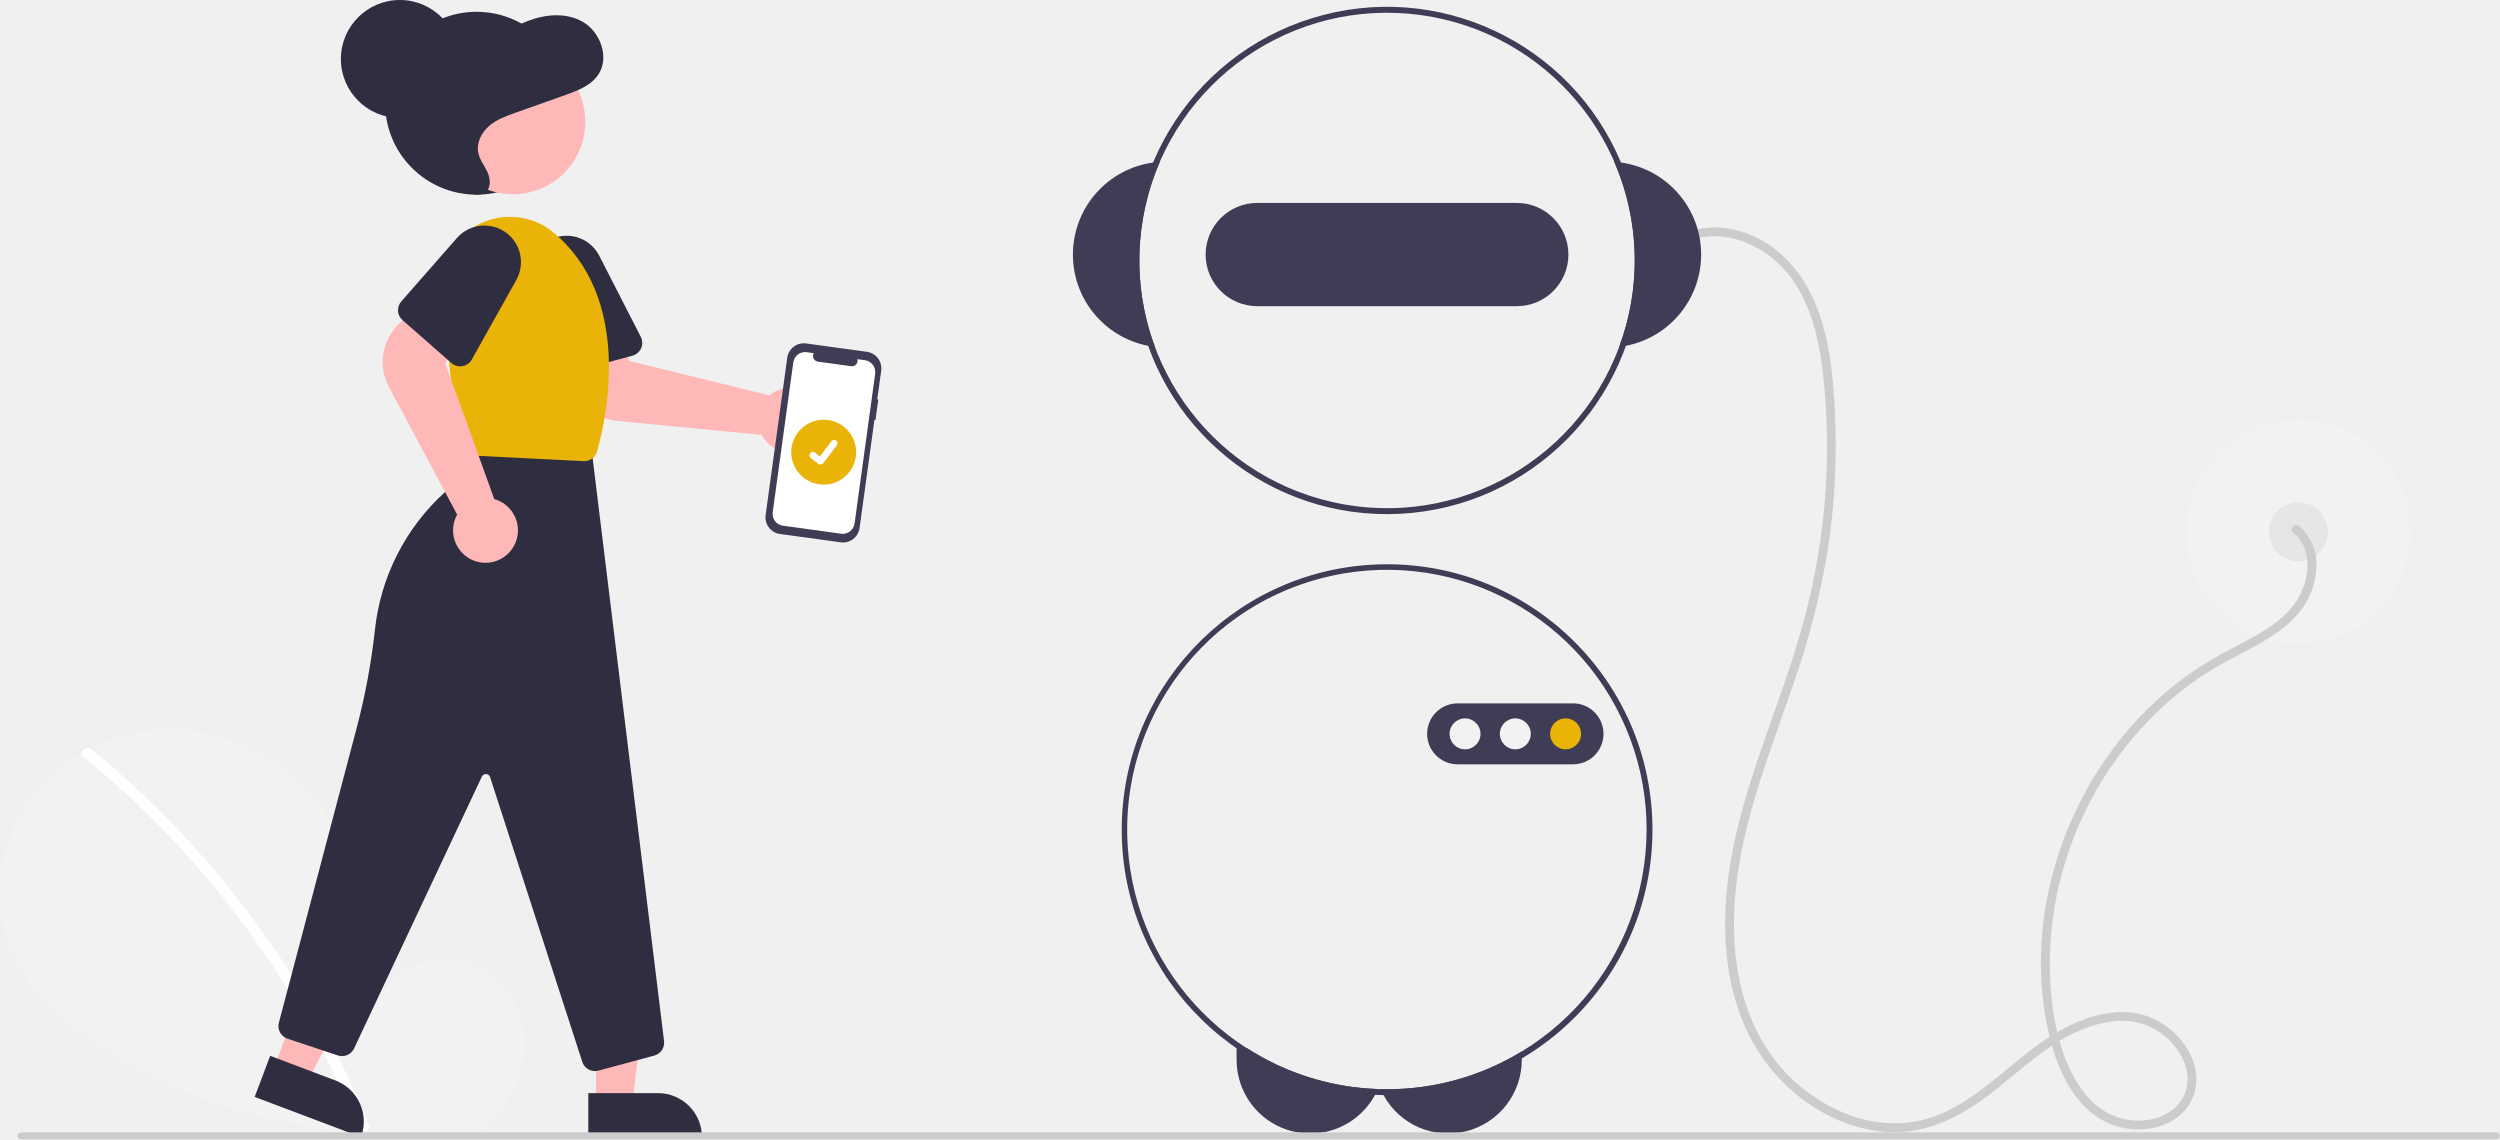
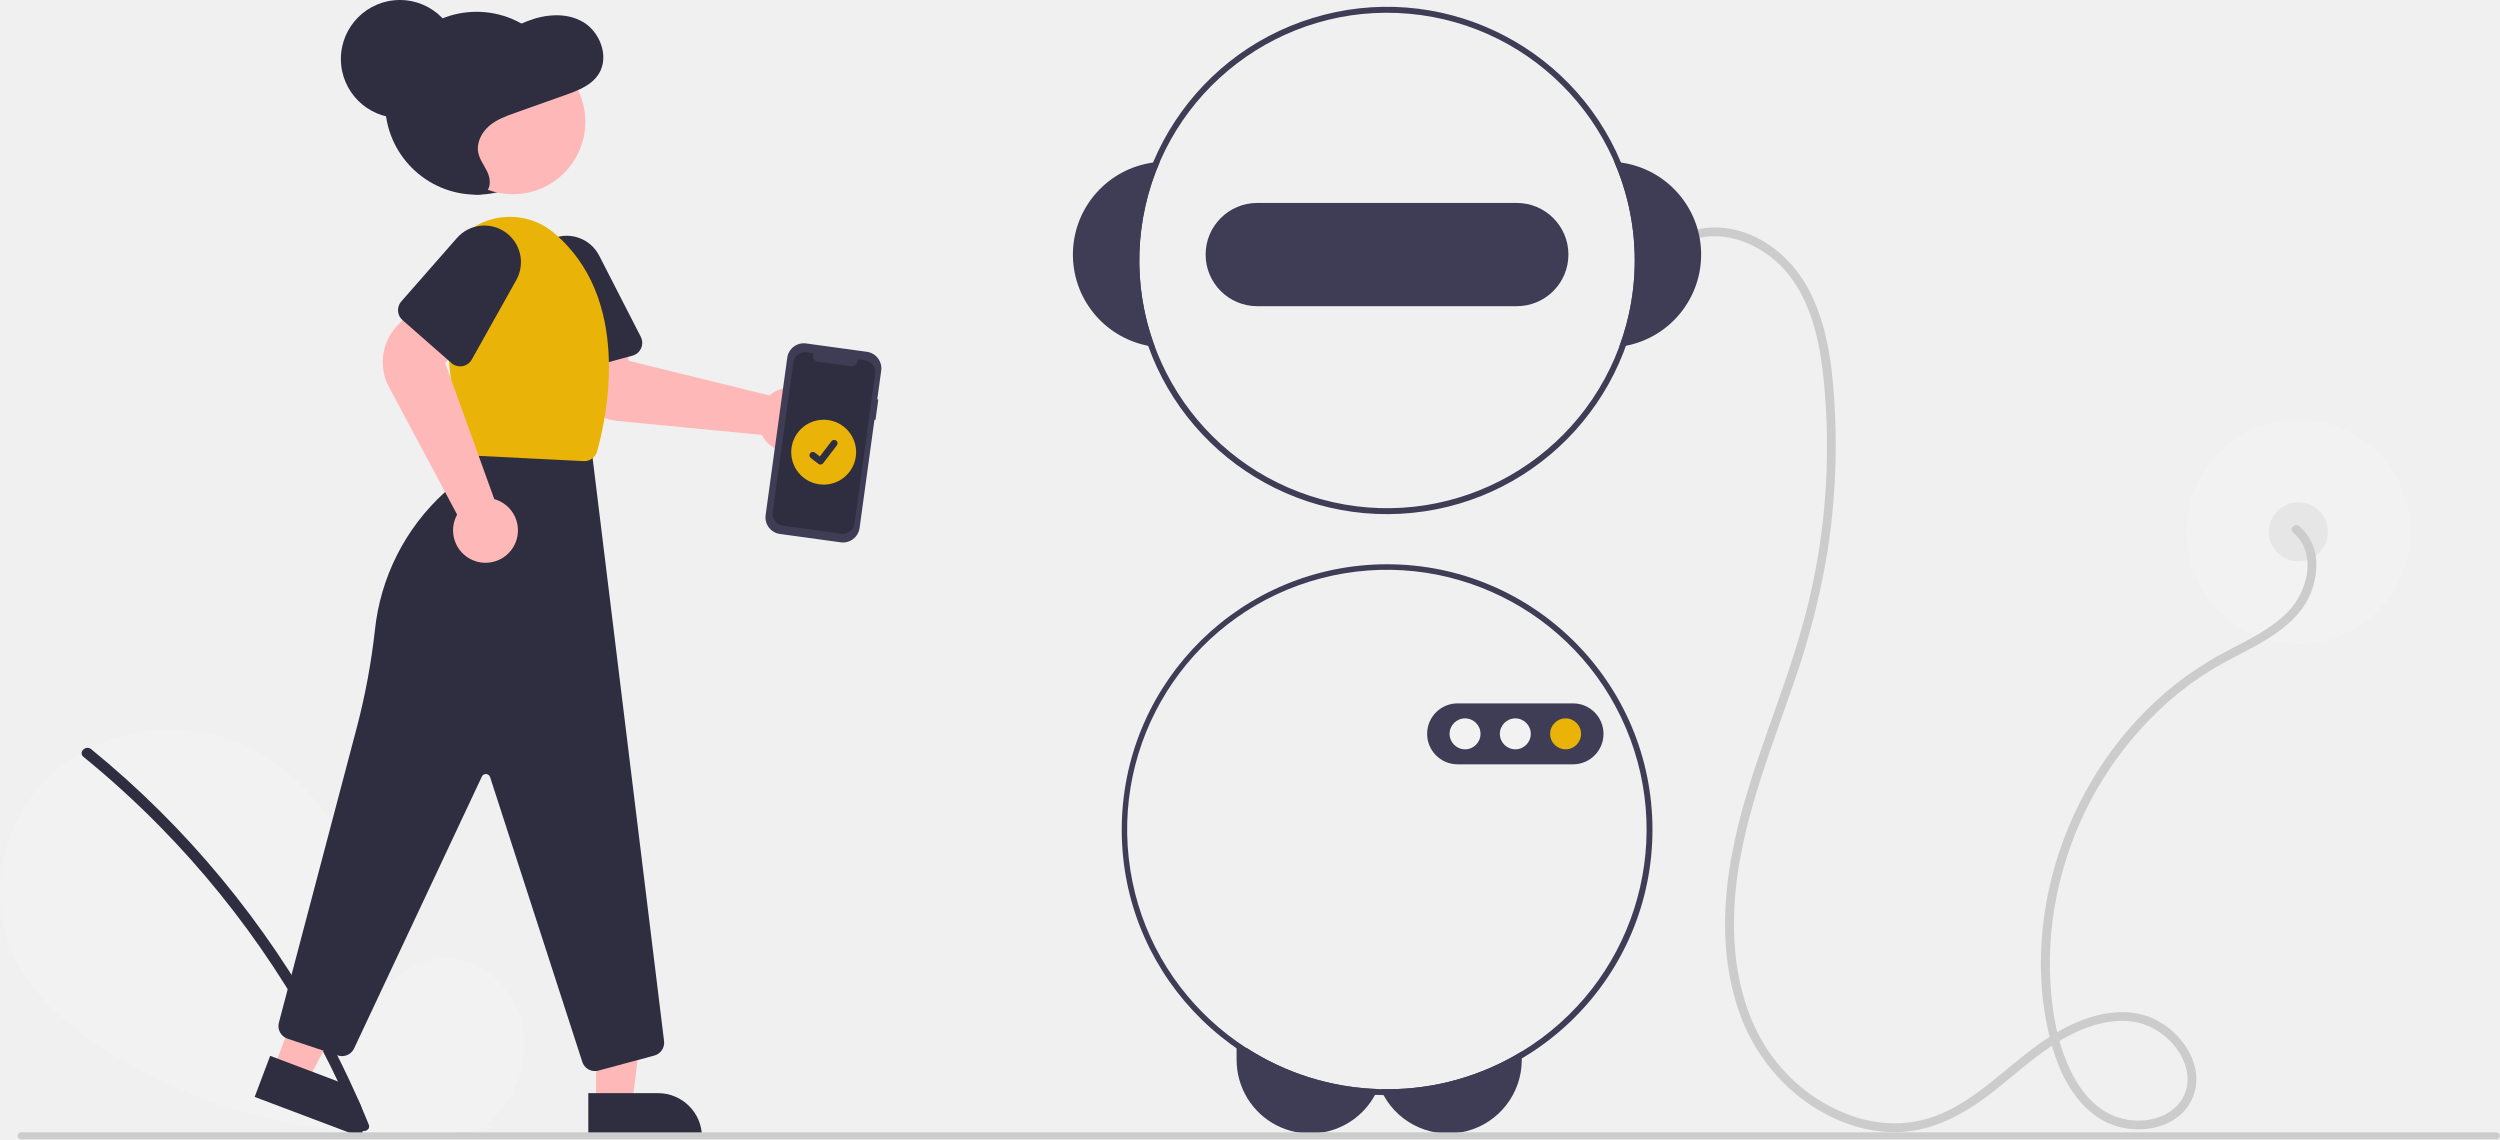
<svg xmlns="http://www.w3.org/2000/svg" width="847.62" height="386.288" viewBox="0 0 847.62 386.288" role="img" artist="Katerina Limpitsouni" source="https://undraw.co/">
  <circle cx="779.266" cy="180.31" r="38" fill="#f2f2f2" />
  <circle cx="779.266" cy="180.31" r="10" fill="#e6e6e6" />
  <path d="M953.629,437.379c4.212,3.436,5.496,8.853,4.712,14.082a24.452,24.452,0,0,1-8.394,14.681c-5.009,4.452-11.119,7.461-17.014,10.542a123.752,123.752,0,0,0-15.575,9.455c-18.961,13.781-33.285,33.403-41.483,55.3-8.184,21.86-10.38,46.672-4.161,69.327,3.077,11.209,9.302,23.303,20.898,27.521,9.244,3.362,21.864,1.196,26.571-8.33,5.056-10.234-1.998-21.737-11.084-26.818-11.778-6.586-25.847-1.773-36.441,4.893-11.663,7.339-21.039,17.871-33.215,24.448a41.739,41.739,0,0,1-17.844,5.205,44.69,44.69,0,0,1-16.909-2.612,57.273,57.273,0,0,1-27.662-21.471c-7.734-11.243-11.196-25.025-11.828-38.525-1.413-30.206,10.52-58.465,20.094-86.477a264.211,264.211,0,0,0,11.519-44.86,232.406,232.406,0,0,0,2.545-46.388c-.634-13.714-1.986-28.054-8.039-40.579-5.322-11.013-15.049-20.027-27.346-22.3a27.277,27.277,0,0,0-16.439,1.888c-1.754.8-.231,3.387,1.514,2.59,10.883-4.965,23.746-.134,31.784,7.882,9.386,9.361,12.833,23.184,14.364,35.939a225.589,225.589,0,0,1-7.968,89.993c-8.347,28.352-21.476,55.521-24.506,85.226-1.382,13.555-.672,27.567,3.66,40.565a63.359,63.359,0,0,0,20.078,29.566c8.842,7.148,19.72,12.019,31.171,12.561,12.854.609,24.127-5.122,34.1-12.745,10.681-8.165,20.509-18.239,33.447-22.817,5.899-2.087,12.617-3.061,18.673-1.052a23.43,23.43,0,0,1,12.452,10.012c2.63,4.374,3.601,9.842,1.2,14.541-2.257,4.418-6.662,6.973-11.431,7.847a22.18,22.18,0,0,1-14.724-2.502c-5.224-2.984-9.047-7.991-11.725-13.281-5.34-10.55-7.135-23.107-7.407-34.817a115.287,115.287,0,0,1,4.348-33.853,119.456,119.456,0,0,1,36.089-57.529,105.961,105.961,0,0,1,13.974-10.289c5.38-3.316,11.123-5.966,16.607-9.094,5.397-3.079,10.715-6.757,14.432-11.823a25.435,25.435,0,0,0,4.887-14.951,16.766,16.766,0,0,0-5.804-13.072c-1.484-1.211-3.619.9-2.121,2.121Z" transform="translate(-176.1901 -256.856)" fill="#ccc" />
  <path d="M598.876,612.166a87.339,87.339,0,0,0,44.47,13.94,20.85,20.85,0,0,1-.95,1.96,25.067,25.067,0,0,1-7.6,8.55,24.969,24.969,0,0,1-39.34-20.42v-4.03Z" transform="translate(-176.1901 -256.856)" fill="#3f3d56" />
  <path d="M692.146,613.346v2.85a24.961,24.961,0,0,1-46.88,11.95,20.848,20.848,0,0,1-.99-2.01c.73.02,1.45.03,2.18.03A87.467,87.467,0,0,0,692.146,613.346Z" transform="translate(-176.1901 -256.856)" fill="#3f3d56" />
  <path d="M725.786,311.966c-.75-.11-1.51-.18-2.27-.23a83.981,83.981,0,0,1,1.67,62.71c.76-.09,1.51-.21,2.26-.35a31.502,31.502,0,0,0-1.66-62.13Z" transform="translate(-176.1901 -256.856)" fill="#3f3d56" />
  <path d="M569.396,311.736c-.76.05-1.52.12-2.27.23a31.502,31.502,0,0,0-1.66,62.13c.75.14,1.5.26,2.26.35a83.981,83.981,0,0,1,1.67-62.71Z" transform="translate(-176.1901 -256.856)" fill="#3f3d56" />
  <path d="M725.786,311.966a85.997,85.997,0,1,0,6.67,33.2A86.115,86.115,0,0,0,725.786,311.966Zm-.6,62.48a83.981,83.981,0,1,1,5.27-29.28A84.122,84.122,0,0,1,725.186,374.446Z" transform="translate(-176.1901 -256.856)" fill="#3f3d56" />
  <path d="M690.456,325.666h-88a17.5,17.5,0,0,0,0,35h88a17.5,17.5,0,0,0,0-35Z" transform="translate(-176.1901 -256.856)" fill="#3f3d56" />
  <path d="M646.456,448.166a89.997,89.997,0,0,0-4.06,179.9c.95.05,1.91.08,2.87.08.4.02.79.02,1.19.02a90,90,0,0,0,0-180Zm45.69,165.18a87.467,87.467,0,0,1-45.69,12.82c-.73,0-1.45-.01-2.18-.03q-.465,0-.93-.03a88.051,88.051,0,1,1,48.8-12.76Z" transform="translate(-176.1901 -256.856)" fill="#3f3d56" />
  <path d="M709.623,515.999h-39.334a10.334,10.334,0,0,1,0-20.667h39.334a10.334,10.334,0,0,1,0,20.667Z" transform="translate(-176.1901 -256.856)" fill="#3f3d56" />
  <circle cx="496.722" cy="248.81" r="5.244" fill="#f2f2f2" />
  <circle cx="513.766" cy="248.81" r="5.244" fill="#f2f2f2" />
  <circle cx="530.811" cy="248.81" r="5.244" fill="#eab308" />
  <path d="M340.816,638.554c8.993-7.599,14.455-19.602,13.022-31.288s-10.305-22.428-21.813-24.91-24.628,4.388-28.123,15.63c-1.924-21.674-4.141-44.257-15.664-62.715-10.434-16.713-28.507-28.672-48.093-30.811s-40.208,5.941-52.424,21.4-15.206,37.934-6.651,55.682c6.302,13.075,17.914,22.805,30.079,30.721,38.813,25.255,86.96,33.788,132.772,27.046Z" transform="translate(-176.1901 -256.856)" fill="#f2f2f2" />
-   <path d="M207.089,510.848a317.625,317.625,0,0,1,44.264,43.954,322.163,322.163,0,0,1,34.908,51.663,320.844,320.844,0,0,1,14.948,31.651c.898,2.2-2.675,3.158-3.562.982A315.276,315.276,0,0,0,268.839,584.593a317.26,317.26,0,0,0-38.636-47.729A316.501,316.501,0,0,0,204.477,513.46c-1.844-1.502.783-4.102,2.612-2.612Z" transform="translate(-176.1901 -256.856)" fill="#fff" />
+   <path d="M207.089,510.848a317.625,317.625,0,0,1,44.264,43.954,322.163,322.163,0,0,1,34.908,51.663,320.844,320.844,0,0,1,14.948,31.651c.898,2.2-2.675,3.158-3.562.982A315.276,315.276,0,0,0,268.839,584.593a317.26,317.26,0,0,0-38.636-47.729A316.501,316.501,0,0,0,204.477,513.46c-1.844-1.502.783-4.102,2.612-2.612Z" transform="translate(-176.1901 -256.856)" fill="#2f2e41" />
  <circle cx="161.576" cy="35" r="31" fill="#2f2e41" />
  <path d="M453.384,405.367a10.778,10.778,0,0,1-2.149,2.373,11.002,11.002,0,0,1-16.227-2.498,10.24,10.24,0,0,1-.537-.938l-48.85-4.713a18.013,18.013,0,0,1-15.887-14.5l-2.773-14.617,19.064-2.966,3.421,11.709,47.628,11.699a10.49,10.49,0,0,1,1.17-.89,11.003,11.003,0,0,1,15.139,15.341Z" transform="translate(-176.1901 -256.856)" fill="#ffb8b8" />
  <path d="M390.618,377.45l-21.296,5.753a4.505,4.505,0,0,1-5.518-3.171l-7.459-27.612a12.399,12.399,0,0,1,23.004-8.888l14.1,27.521A4.5,4.5,0,0,1,390.618,377.45Z" transform="translate(-176.1901 -256.856)" fill="#2f2e41" />
  <polygon points="202.092 374.133 214.351 374.133 220.184 326.845 202.089 326.846 202.092 374.133" fill="#ffb8b8" />
  <path d="M375.655,627.486h38.531a0,0,0,0,1,0,0v14.887a0,0,0,0,1,0,0H390.542a14.887,14.887,0,0,1-14.887-14.887v0A0,0,0,0,1,375.655,627.486Z" transform="translate(613.6792 1012.984) rotate(179.9974)" fill="#2f2e41" />
  <polygon points="92.822 362.185 104.292 366.515 126.454 324.337 109.526 317.946 92.822 362.185" fill="#ffb8b8" />
  <path d="M263.921,621.161h38.531a0,0,0,0,1,0,0v14.887a0,0,0,0,1,0,0H278.808a14.887,14.887,0,0,1-14.887-14.887v0A0,0,0,0,1,263.921,621.161Z" transform="translate(149.8827 1059.861) rotate(-159.3148)" fill="#2f2e41" />
  <path d="M377.895,620.005a4.497,4.497,0,0,1-4.276-3.114L342.351,520.327a1.5,1.5,0,0,0-2.785-.177l-43.334,92.201a4.504,4.504,0,0,1-5.495,2.355L273.669,609.017a4.509,4.509,0,0,1-2.928-5.418l26.544-100.547a229.082,229.082,0,0,0,6.003-32.427,73.51,73.51,0,0,1,23.717-46.877,34.205,34.205,0,0,0,10.766-20.463l.072-.503,38.874,6.138,24.624,200.929a4.52,4.52,0,0,1-3.297,4.892l-18.974,5.108A4.48,4.48,0,0,1,377.895,620.005Z" transform="translate(-176.1901 -256.856)" fill="#2f2e41" />
  <circle cx="173.891" cy="41.291" r="24.561" fill="#ffb8b8" />
  <path d="M374.301,413.205c-.077,0-.154-.002-.231-.006L335.534,411.272a4.475,4.475,0,0,1-4.252-4.035l-5.264-51.328a23.172,23.172,0,0,1,29.324-24.67h0a22.474,22.474,0,0,1,8.246,4.242c27.108,22.262,18.367,62.598,15.043,74.43A4.482,4.482,0,0,1,374.301,413.205Z" transform="translate(-176.1901 -256.856)" fill="#eab308" />
  <path d="M340.776,447.67a10.778,10.778,0,0,1-3.166-.475,11.002,11.002,0,0,1-6.909-14.894,10.238,10.238,0,0,1,.483-.967l-23.135-43.281a18.013,18.013,0,0,1,3.272-21.259l10.634-10.405,13.03,14.229-7.853,9.334,16.642,46.134a10.492,10.492,0,0,1,1.389.481,11.003,11.003,0,0,1-4.387,21.102Z" transform="translate(-176.1901 -256.856)" fill="#ffb8b8" />
  <path d="M329.252,379.95l-16.586-14.544a4.505,4.505,0,0,1-.417-6.35l18.857-21.505a12.399,12.399,0,0,1,20.142,14.229L336.145,378.764a4.5,4.5,0,0,1-6.894,1.186Z" transform="translate(-176.1901 -256.856)" fill="#2f2e41" />
  <path d="M334.277,322.005c2.241.795,4.988,1.495,6.752-.153,1.722-1.609,1.408-4.551.394-6.718s-2.587-4.096-3.069-6.456c-.691-3.381,1.096-6.894,3.647-9.098s5.762-3.362,8.896-4.477l17.193-6.112c4.256-1.513,8.842-3.29,11.223-7.271,3.446-5.761.296-13.995-5.357-17.356s-12.792-2.735-18.891-.372c-3.373,1.307-6.582,3.109-10.07,4.029-6.884,1.816-14.712.187-20.761,4.068-5.266,3.379-7.709,10.273-7.531,16.724s2.553,12.595,5.058,18.494c1.491,3.51,3.083,7.06,5.607,9.852s6.173,4.745,9.817,4.231Z" transform="translate(-176.1901 -256.856)" fill="#2f2e41" />
  <circle cx="135.576" cy="20" r="20" fill="#2f2e41" />
  <path id="a5b0fbf6-85a2-48e8-ad40-c81376cd9893-84" data-name="Path 22" d="M473.978,392.306l-.355-.049,1.337-9.723a5.68,5.68,0,0,0-4.854-6.401l-20.6-2.832a5.68,5.68,0,0,0-6.401,4.854l-7.332,53.34a5.68,5.68,0,0,0,4.854,6.401l20.6,2.832a5.68,5.68,0,0,0,6.401-4.854L472.672,399.178l.355.049Z" transform="translate(-176.1901 -256.856)" fill="#3f3d56" />
-   <path id="a5d1dbd7-b3f0-4599-af89-34309e57a462-85" data-name="Path 23" d="M469.459,378.986l-2.565-.353a1.922,1.922,0,0,1-2.124,2.381l-11.256-1.547a1.922,1.922,0,0,1-1.403-2.866l-2.395-.329a4.046,4.046,0,0,0-4.56,3.458L438.172,430.534a4.046,4.046,0,0,0,3.458,4.56l19.743,2.714a4.046,4.046,0,0,0,4.56-3.458h0l6.984-50.804a4.046,4.046,0,0,0-3.458-4.559Z" transform="translate(-176.1901 -256.856)" fill="#fff" />
+   <path id="a5d1dbd7-b3f0-4599-af89-34309e57a462-85" data-name="Path 23" d="M469.459,378.986l-2.565-.353a1.922,1.922,0,0,1-2.124,2.381l-11.256-1.547a1.922,1.922,0,0,1-1.403-2.866l-2.395-.329a4.046,4.046,0,0,0-4.56,3.458L438.172,430.534a4.046,4.046,0,0,0,3.458,4.56l19.743,2.714a4.046,4.046,0,0,0,4.56-3.458h0l6.984-50.804a4.046,4.046,0,0,0-3.458-4.559Z" transform="translate(-176.1901 -256.856)" fill="#2f2e41" />
  <circle cx="279.266" cy="153.31" r="11" fill="#eab308" />
-   <path d="M454.366,414.362a1.141,1.141,0,0,1-.686-.228l-.012-.009-2.585-1.979a1.148,1.148,0,1,1,1.397-1.823l1.674,1.284,3.957-5.16a1.148,1.148,0,0,1,1.61-.213l-.025.033.025-.033a1.15,1.15,0,0,1,.213,1.61l-4.654,6.07A1.149,1.149,0,0,1,454.366,414.362Z" transform="translate(-176.1901 -256.856)" fill="#fff" />
+   <path d="M454.366,414.362a1.141,1.141,0,0,1-.686-.228l-.012-.009-2.585-1.979a1.148,1.148,0,1,1,1.397-1.823l1.674,1.284,3.957-5.16a1.148,1.148,0,0,1,1.61-.213l-.025.033.025-.033a1.15,1.15,0,0,1,.213,1.61l-4.654,6.07A1.149,1.149,0,0,1,454.366,414.362Z" transform="translate(-176.1901 -256.856)" fill="#2f2e41" />
  <path d="M1022.619,643.144h-839.294a1.191,1.191,0,0,1,0-2.381h839.294a1.191,1.191,0,0,1,0,2.381Z" transform="translate(-176.1901 -256.856)" fill="#ccc" />
</svg>
